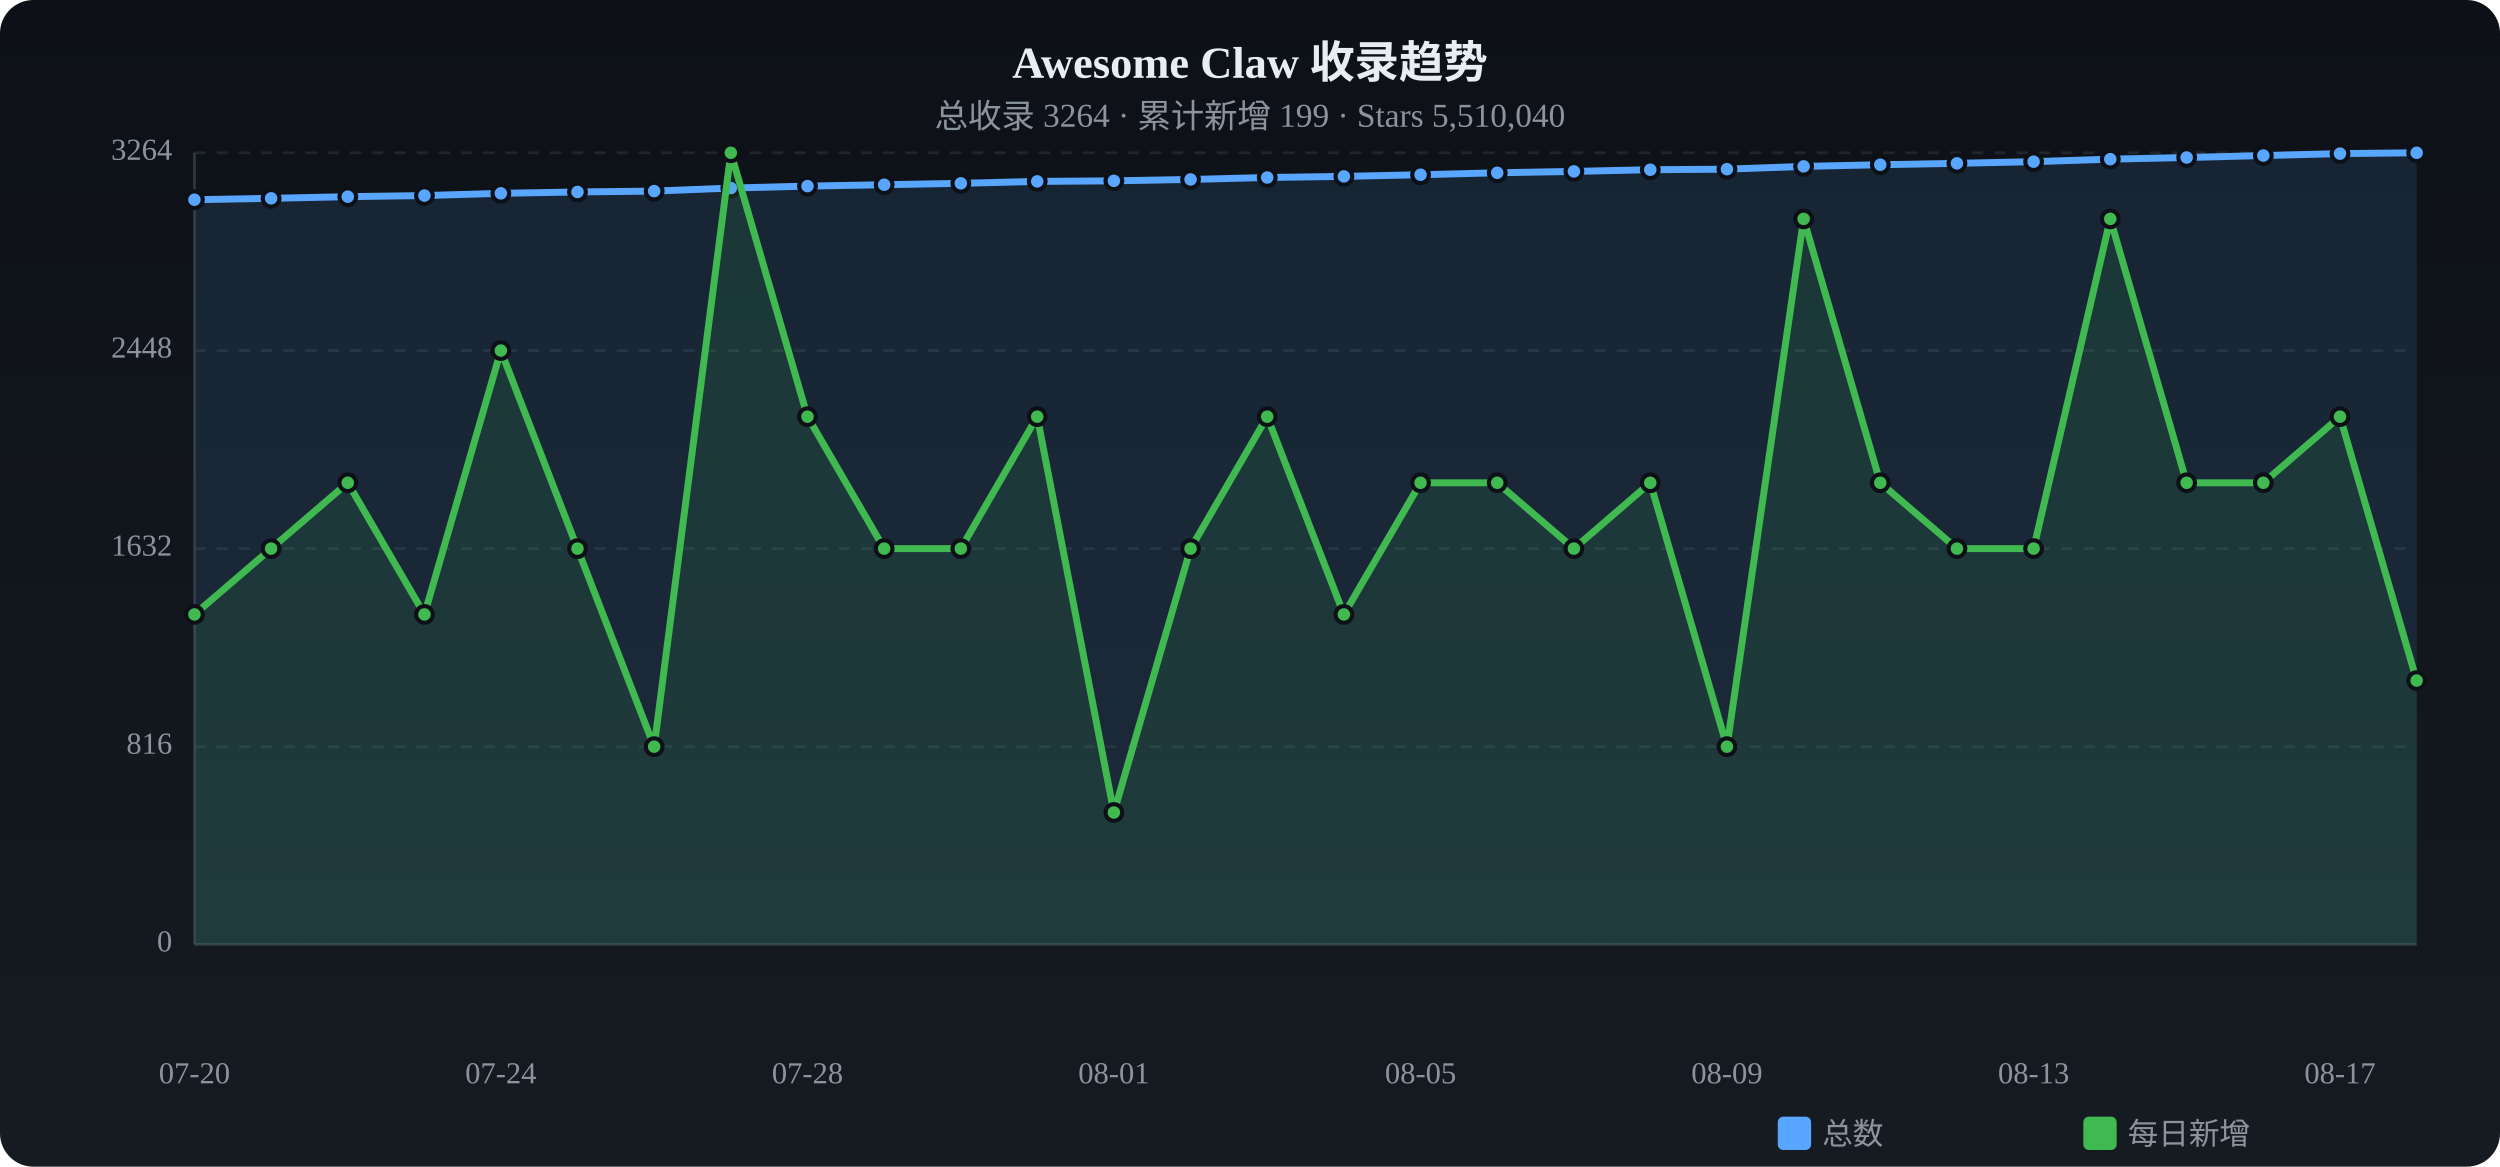
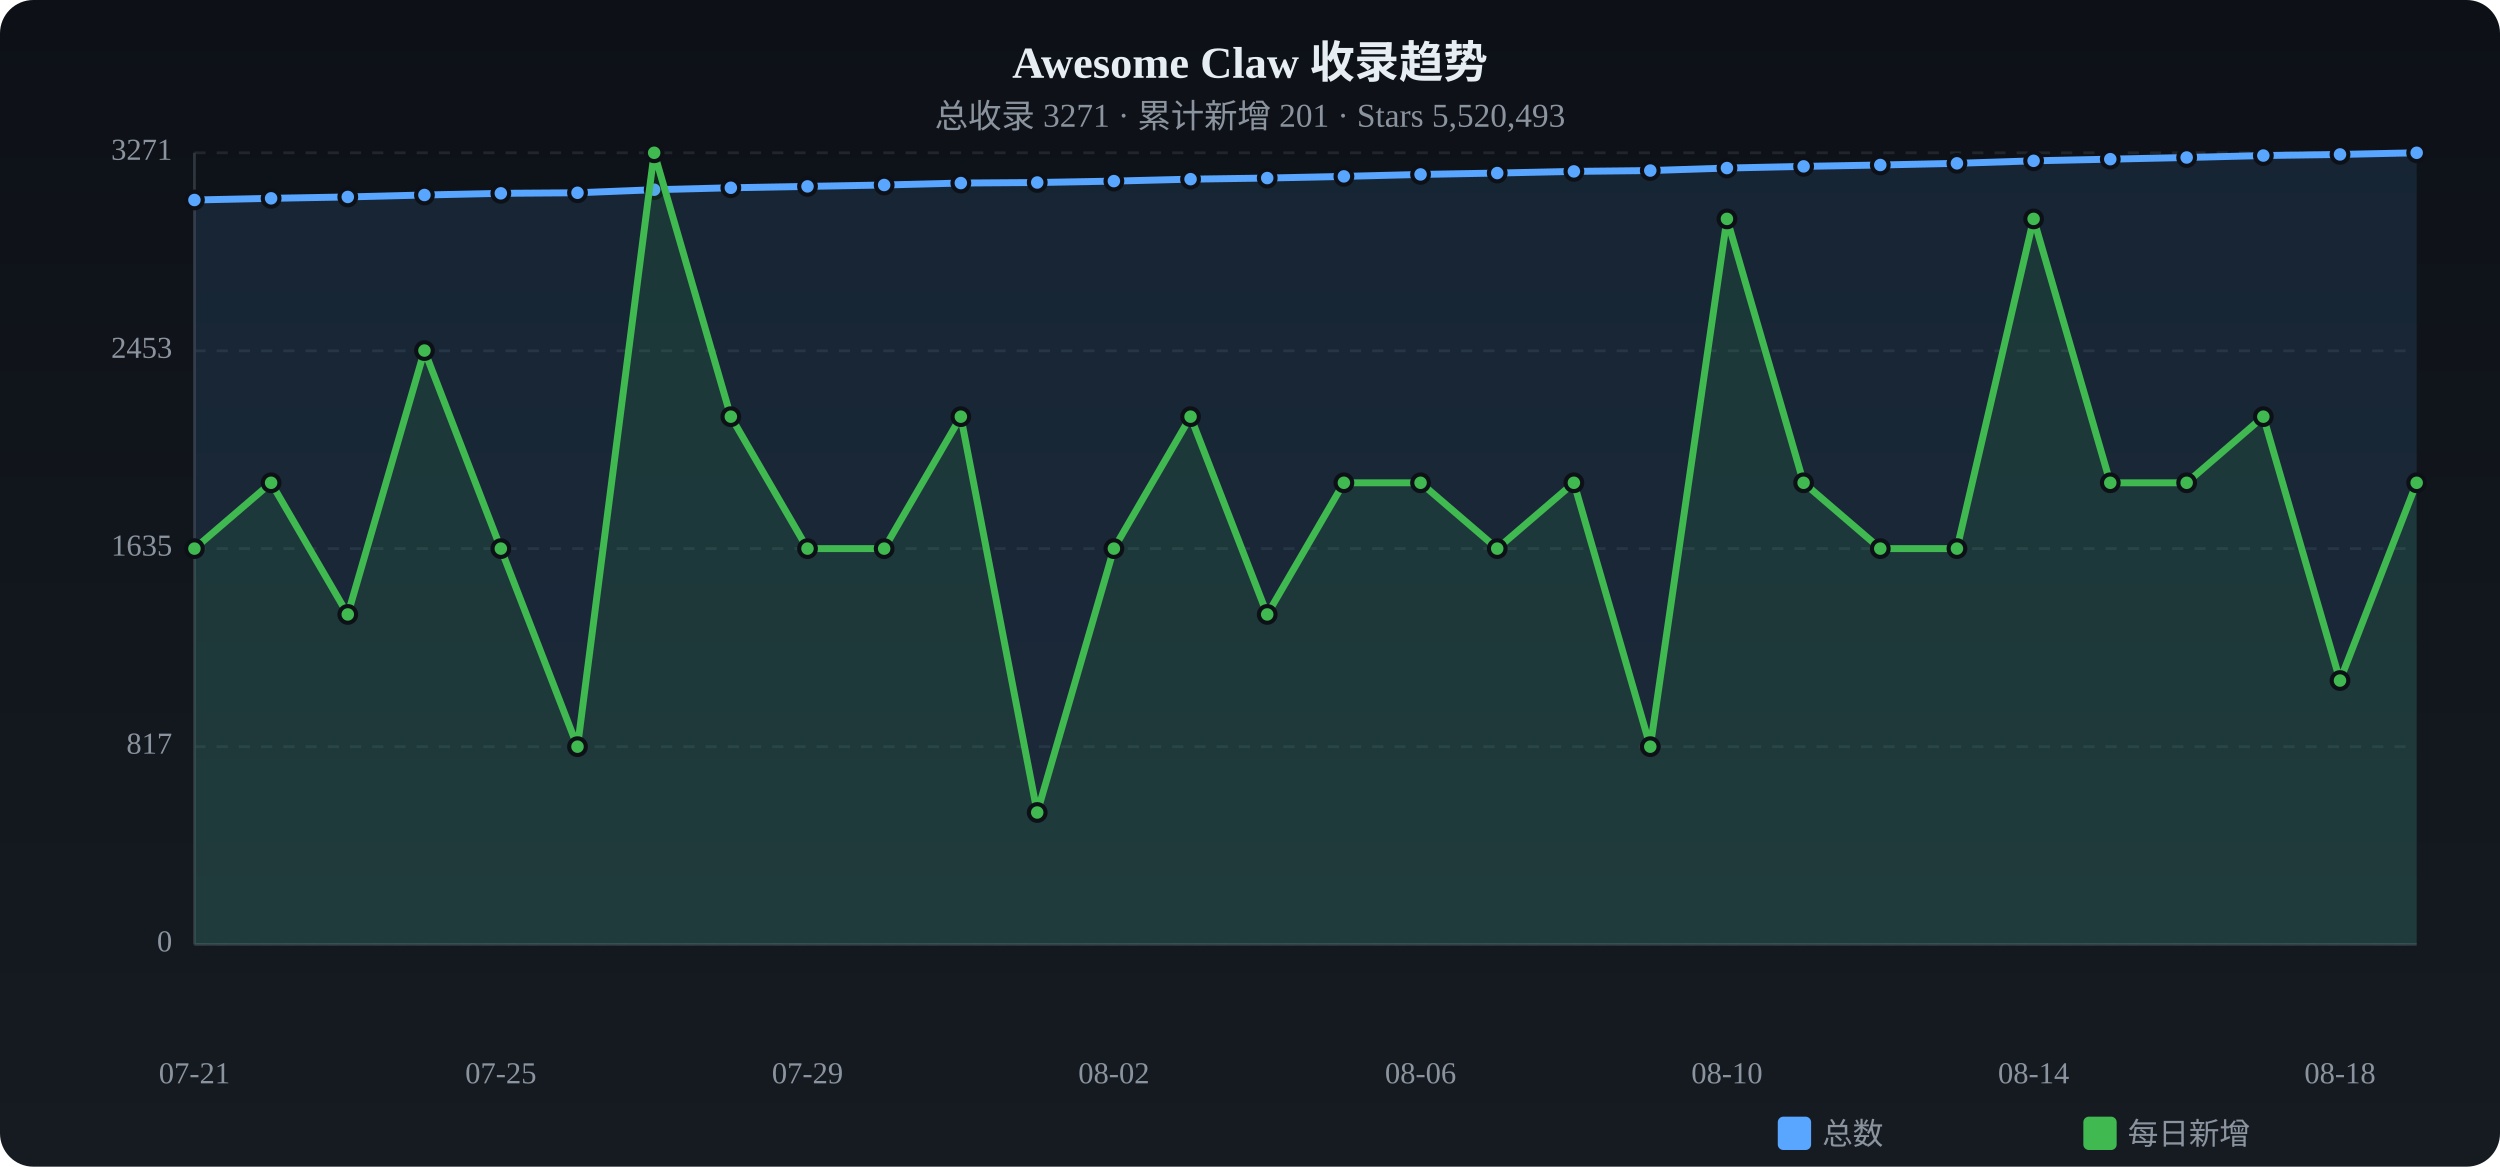
<svg xmlns="http://www.w3.org/2000/svg" viewBox="0 0 900 420" width="900" height="420">
  <defs>
    <linearGradient id="tbg" x1="0%" y1="0%" x2="0%" y2="100%">
      <stop offset="0%" stop-color="#0d1117" />
      <stop offset="100%" stop-color="#161b22" />
    </linearGradient>
  </defs>
  <rect width="900" height="420" rx="12" fill="url(#tbg)" />
  <text x="450.0" y="28" text-anchor="middle" fill="#e6edf3" font-size="16" font-weight="bold">Awesome Claw 收录趋势</text>
-   <text x="450.0" y="46" text-anchor="middle" fill="#8b949e" font-size="12">总收录 3264 · 累计新增 199 · Stars 5,510,040</text>
+   <text x="450.0" y="46" text-anchor="middle" fill="#8b949e" font-size="12">总收录 3271 · 累计新增 201 · Stars 5,520,493</text>
  <text x="62" y="340.0" text-anchor="end" fill="#8b949e" font-size="11" dominant-baseline="middle">0</text>
  <line x1="70" y1="340.0" x2="870" y2="340.0" stroke="#21262d" stroke-dasharray="4 4" />
-   <text x="62" y="268.8" text-anchor="end" fill="#8b949e" font-size="11" dominant-baseline="middle">816</text>
+   <text x="62" y="268.8" text-anchor="end" fill="#8b949e" font-size="11" dominant-baseline="middle">817</text>
  <line x1="70" y1="268.8" x2="870" y2="268.8" stroke="#21262d" stroke-dasharray="4 4" />
-   <text x="62" y="197.5" text-anchor="end" fill="#8b949e" font-size="11" dominant-baseline="middle">1632</text>
+   <text x="62" y="197.5" text-anchor="end" fill="#8b949e" font-size="11" dominant-baseline="middle">1635</text>
  <line x1="70" y1="197.5" x2="870" y2="197.5" stroke="#21262d" stroke-dasharray="4 4" />
-   <text x="62" y="126.2" text-anchor="end" fill="#8b949e" font-size="11" dominant-baseline="middle">2448</text>
-   <line x1="70" y1="126.2" x2="870" y2="126.2" stroke="#21262d" stroke-dasharray="4 4" />
-   <text x="62" y="55.0" text-anchor="end" fill="#8b949e" font-size="11" dominant-baseline="middle">3264</text>
+   <text x="62" y="126.3" text-anchor="end" fill="#8b949e" font-size="11" dominant-baseline="middle">2453</text>
+   <line x1="70" y1="126.3" x2="870" y2="126.3" stroke="#21262d" stroke-dasharray="4 4" />
+   <text x="62" y="55.0" text-anchor="end" fill="#8b949e" font-size="11" dominant-baseline="middle">3271</text>
  <line x1="70" y1="55.0" x2="870" y2="55.0" stroke="#21262d" stroke-dasharray="4 4" />
  <line x1="70" y1="55" x2="70" y2="340" stroke="#30363d" />
  <line x1="70" y1="340" x2="870" y2="340" stroke="#30363d" />
-   <path d="M70.0,71.9 L97.6,71.4 L125.2,70.8 L152.8,70.4 L180.3,69.6 L207.9,69.1 L235.5,68.8 L263.1,67.7 L290.7,67.0 L318.3,66.5 L345.9,66.0 L373.4,65.3 L401.0,65.1 L428.6,64.6 L456.2,63.9 L483.8,63.5 L511.4,62.9 L539.0,62.2 L566.6,61.7 L594.1,61.1 L621.7,60.9 L649.3,59.9 L676.9,59.3 L704.5,58.8 L732.1,58.2 L759.7,57.3 L787.2,56.7 L814.8,56.0 L842.4,55.3 L870.0,55.0 L870.0,340 L70.0,340 Z" fill="#58a6ff" opacity="0.12" />
-   <polyline points="70.0,71.9 97.6,71.4 125.2,70.8 152.8,70.4 180.3,69.6 207.9,69.1 235.5,68.8 263.1,67.7 290.7,67.0 318.3,66.5 345.9,66.0 373.4,65.3 401.0,65.1 428.6,64.6 456.2,63.9 483.8,63.5 511.4,62.9 539.0,62.2 566.6,61.7 594.1,61.1 621.7,60.9 649.3,59.9 676.9,59.3 704.5,58.8 732.1,58.2 759.7,57.3 787.2,56.7 814.8,56.0 842.4,55.3 870.0,55.0" fill="none" stroke="#58a6ff" stroke-width="2.5" stroke-linecap="round" stroke-linejoin="round" />
-   <circle cx="70.0" cy="71.9" r="3" fill="#58a6ff" stroke="#0d1117" stroke-width="1.5" />
+   <path d="M70.0,72.0 L97.6,71.4 L125.2,70.9 L152.8,70.2 L180.3,69.6 L207.9,69.4 L235.5,68.3 L263.1,67.6 L290.7,67.1 L318.3,66.6 L345.9,65.9 L373.4,65.7 L401.0,65.2 L428.6,64.5 L456.2,64.1 L483.8,63.5 L511.4,62.8 L539.0,62.3 L566.6,61.7 L594.1,61.4 L621.7,60.5 L649.3,59.9 L676.9,59.4 L704.5,58.8 L732.1,57.9 L759.7,57.3 L787.2,56.7 L814.8,56.0 L842.4,55.6 L870.0,55.0 L870.0,340 L70.0,340 Z" fill="#58a6ff" opacity="0.12" />
+   <polyline points="70.0,72.0 97.6,71.4 125.2,70.9 152.8,70.2 180.3,69.6 207.9,69.4 235.5,68.3 263.1,67.6 290.7,67.1 318.3,66.6 345.9,65.9 373.4,65.7 401.0,65.2 428.6,64.5 456.2,64.1 483.8,63.5 511.4,62.8 539.0,62.3 566.6,61.7 594.1,61.4 621.7,60.5 649.3,59.9 676.9,59.4 704.5,58.8 732.1,57.9 759.7,57.3 787.2,56.7 814.8,56.0 842.4,55.6 870.0,55.0" fill="none" stroke="#58a6ff" stroke-width="2.5" stroke-linecap="round" stroke-linejoin="round" />
+   <circle cx="70.0" cy="72.0" r="3" fill="#58a6ff" stroke="#0d1117" stroke-width="1.5" />
  <circle cx="97.6" cy="71.4" r="3" fill="#58a6ff" stroke="#0d1117" stroke-width="1.5" />
-   <circle cx="125.2" cy="70.8" r="3" fill="#58a6ff" stroke="#0d1117" stroke-width="1.5" />
-   <circle cx="152.8" cy="70.4" r="3" fill="#58a6ff" stroke="#0d1117" stroke-width="1.5" />
+   <circle cx="125.2" cy="70.9" r="3" fill="#58a6ff" stroke="#0d1117" stroke-width="1.5" />
+   <circle cx="152.8" cy="70.2" r="3" fill="#58a6ff" stroke="#0d1117" stroke-width="1.5" />
  <circle cx="180.3" cy="69.6" r="3" fill="#58a6ff" stroke="#0d1117" stroke-width="1.5" />
-   <circle cx="207.9" cy="69.1" r="3" fill="#58a6ff" stroke="#0d1117" stroke-width="1.5" />
-   <circle cx="235.5" cy="68.8" r="3" fill="#58a6ff" stroke="#0d1117" stroke-width="1.5" />
-   <circle cx="263.1" cy="67.7" r="3" fill="#58a6ff" stroke="#0d1117" stroke-width="1.5" />
-   <circle cx="290.7" cy="67.0" r="3" fill="#58a6ff" stroke="#0d1117" stroke-width="1.5" />
-   <circle cx="318.3" cy="66.5" r="3" fill="#58a6ff" stroke="#0d1117" stroke-width="1.5" />
-   <circle cx="345.9" cy="66.0" r="3" fill="#58a6ff" stroke="#0d1117" stroke-width="1.5" />
-   <circle cx="373.4" cy="65.3" r="3" fill="#58a6ff" stroke="#0d1117" stroke-width="1.5" />
-   <circle cx="401.0" cy="65.1" r="3" fill="#58a6ff" stroke="#0d1117" stroke-width="1.5" />
-   <circle cx="428.6" cy="64.6" r="3" fill="#58a6ff" stroke="#0d1117" stroke-width="1.5" />
-   <circle cx="456.2" cy="63.9" r="3" fill="#58a6ff" stroke="#0d1117" stroke-width="1.5" />
+   <circle cx="207.9" cy="69.4" r="3" fill="#58a6ff" stroke="#0d1117" stroke-width="1.5" />
+   <circle cx="235.5" cy="68.3" r="3" fill="#58a6ff" stroke="#0d1117" stroke-width="1.5" />
+   <circle cx="263.1" cy="67.6" r="3" fill="#58a6ff" stroke="#0d1117" stroke-width="1.5" />
+   <circle cx="290.7" cy="67.1" r="3" fill="#58a6ff" stroke="#0d1117" stroke-width="1.5" />
+   <circle cx="318.3" cy="66.6" r="3" fill="#58a6ff" stroke="#0d1117" stroke-width="1.5" />
+   <circle cx="345.9" cy="65.9" r="3" fill="#58a6ff" stroke="#0d1117" stroke-width="1.5" />
+   <circle cx="373.4" cy="65.7" r="3" fill="#58a6ff" stroke="#0d1117" stroke-width="1.5" />
+   <circle cx="401.0" cy="65.2" r="3" fill="#58a6ff" stroke="#0d1117" stroke-width="1.5" />
+   <circle cx="428.6" cy="64.5" r="3" fill="#58a6ff" stroke="#0d1117" stroke-width="1.5" />
+   <circle cx="456.2" cy="64.1" r="3" fill="#58a6ff" stroke="#0d1117" stroke-width="1.5" />
  <circle cx="483.8" cy="63.5" r="3" fill="#58a6ff" stroke="#0d1117" stroke-width="1.5" />
-   <circle cx="511.4" cy="62.9" r="3" fill="#58a6ff" stroke="#0d1117" stroke-width="1.5" />
-   <circle cx="539.0" cy="62.2" r="3" fill="#58a6ff" stroke="#0d1117" stroke-width="1.5" />
+   <circle cx="511.4" cy="62.8" r="3" fill="#58a6ff" stroke="#0d1117" stroke-width="1.5" />
+   <circle cx="539.0" cy="62.3" r="3" fill="#58a6ff" stroke="#0d1117" stroke-width="1.5" />
  <circle cx="566.6" cy="61.7" r="3" fill="#58a6ff" stroke="#0d1117" stroke-width="1.5" />
-   <circle cx="594.1" cy="61.1" r="3" fill="#58a6ff" stroke="#0d1117" stroke-width="1.5" />
-   <circle cx="621.7" cy="60.9" r="3" fill="#58a6ff" stroke="#0d1117" stroke-width="1.5" />
+   <circle cx="594.1" cy="61.4" r="3" fill="#58a6ff" stroke="#0d1117" stroke-width="1.5" />
+   <circle cx="621.7" cy="60.5" r="3" fill="#58a6ff" stroke="#0d1117" stroke-width="1.5" />
  <circle cx="649.3" cy="59.9" r="3" fill="#58a6ff" stroke="#0d1117" stroke-width="1.5" />
-   <circle cx="676.9" cy="59.3" r="3" fill="#58a6ff" stroke="#0d1117" stroke-width="1.5" />
+   <circle cx="676.9" cy="59.4" r="3" fill="#58a6ff" stroke="#0d1117" stroke-width="1.5" />
  <circle cx="704.5" cy="58.8" r="3" fill="#58a6ff" stroke="#0d1117" stroke-width="1.5" />
-   <circle cx="732.1" cy="58.2" r="3" fill="#58a6ff" stroke="#0d1117" stroke-width="1.5" />
+   <circle cx="732.1" cy="57.9" r="3" fill="#58a6ff" stroke="#0d1117" stroke-width="1.5" />
  <circle cx="759.7" cy="57.3" r="3" fill="#58a6ff" stroke="#0d1117" stroke-width="1.5" />
  <circle cx="787.2" cy="56.7" r="3" fill="#58a6ff" stroke="#0d1117" stroke-width="1.5" />
  <circle cx="814.8" cy="56.0" r="3" fill="#58a6ff" stroke="#0d1117" stroke-width="1.5" />
-   <circle cx="842.4" cy="55.3" r="3" fill="#58a6ff" stroke="#0d1117" stroke-width="1.5" />
+   <circle cx="842.4" cy="55.6" r="3" fill="#58a6ff" stroke="#0d1117" stroke-width="1.5" />
  <circle cx="870.0" cy="55.0" r="3" fill="#58a6ff" stroke="#0d1117" stroke-width="1.5" />
-   <path d="M70.0,221.2 L97.6,197.5 L125.2,173.8 L152.8,221.2 L180.3,126.2 L207.9,197.5 L235.5,268.8 L263.1,55.0 L290.7,150.0 L318.3,197.5 L345.9,197.5 L373.4,150.0 L401.0,292.5 L428.6,197.5 L456.2,150.0 L483.8,221.2 L511.4,173.8 L539.0,173.8 L566.6,197.5 L594.1,173.8 L621.7,268.8 L649.3,78.8 L676.9,173.8 L704.5,197.5 L732.1,197.5 L759.7,78.8 L787.2,173.8 L814.8,173.8 L842.4,150.0 L870.0,245.0 L870.0,340 L70.0,340 Z" fill="#3fb950" opacity="0.12" />
-   <polyline points="70.0,221.2 97.6,197.5 125.2,173.8 152.8,221.2 180.3,126.2 207.9,197.5 235.5,268.8 263.1,55.0 290.7,150.0 318.3,197.5 345.9,197.5 373.4,150.0 401.0,292.5 428.6,197.5 456.2,150.0 483.8,221.2 511.4,173.8 539.0,173.8 566.6,197.5 594.1,173.8 621.7,268.8 649.3,78.8 676.9,173.8 704.5,197.5 732.1,197.5 759.7,78.8 787.2,173.8 814.8,173.8 842.4,150.0 870.0,245.0" fill="none" stroke="#3fb950" stroke-width="2.5" stroke-linecap="round" stroke-linejoin="round" />
-   <circle cx="70.0" cy="221.2" r="3" fill="#3fb950" stroke="#0d1117" stroke-width="1.5" />
-   <circle cx="97.6" cy="197.5" r="3" fill="#3fb950" stroke="#0d1117" stroke-width="1.5" />
-   <circle cx="125.2" cy="173.8" r="3" fill="#3fb950" stroke="#0d1117" stroke-width="1.5" />
-   <circle cx="152.8" cy="221.2" r="3" fill="#3fb950" stroke="#0d1117" stroke-width="1.5" />
-   <circle cx="180.3" cy="126.2" r="3" fill="#3fb950" stroke="#0d1117" stroke-width="1.5" />
-   <circle cx="207.9" cy="197.5" r="3" fill="#3fb950" stroke="#0d1117" stroke-width="1.5" />
-   <circle cx="235.5" cy="268.8" r="3" fill="#3fb950" stroke="#0d1117" stroke-width="1.5" />
-   <circle cx="263.1" cy="55.0" r="3" fill="#3fb950" stroke="#0d1117" stroke-width="1.5" />
-   <circle cx="290.7" cy="150.0" r="3" fill="#3fb950" stroke="#0d1117" stroke-width="1.5" />
+   <path d="M70.0,197.5 L97.6,173.8 L125.2,221.2 L152.8,126.2 L180.3,197.5 L207.9,268.8 L235.5,55.0 L263.1,150.0 L290.7,197.5 L318.3,197.5 L345.9,150.0 L373.4,292.5 L401.0,197.5 L428.6,150.0 L456.2,221.2 L483.8,173.8 L511.4,173.8 L539.0,197.5 L566.6,173.8 L594.1,268.8 L621.7,78.8 L649.3,173.8 L676.9,197.5 L704.5,197.5 L732.1,78.8 L759.7,173.8 L787.2,173.8 L814.8,150.0 L842.4,245.0 L870.0,173.8 L870.0,340 L70.0,340 Z" fill="#3fb950" opacity="0.12" />
+   <polyline points="70.0,197.5 97.6,173.8 125.2,221.2 152.8,126.2 180.3,197.5 207.9,268.8 235.5,55.0 263.1,150.0 290.7,197.5 318.3,197.5 345.9,150.0 373.4,292.5 401.0,197.5 428.6,150.0 456.2,221.2 483.8,173.8 511.4,173.8 539.0,197.5 566.6,173.8 594.1,268.8 621.7,78.8 649.3,173.8 676.9,197.5 704.5,197.5 732.1,78.8 759.7,173.8 787.2,173.8 814.8,150.0 842.4,245.0 870.0,173.8" fill="none" stroke="#3fb950" stroke-width="2.5" stroke-linecap="round" stroke-linejoin="round" />
+   <circle cx="70.0" cy="197.5" r="3" fill="#3fb950" stroke="#0d1117" stroke-width="1.5" />
+   <circle cx="97.6" cy="173.8" r="3" fill="#3fb950" stroke="#0d1117" stroke-width="1.5" />
+   <circle cx="125.2" cy="221.2" r="3" fill="#3fb950" stroke="#0d1117" stroke-width="1.5" />
+   <circle cx="152.8" cy="126.2" r="3" fill="#3fb950" stroke="#0d1117" stroke-width="1.5" />
+   <circle cx="180.3" cy="197.5" r="3" fill="#3fb950" stroke="#0d1117" stroke-width="1.5" />
+   <circle cx="207.9" cy="268.8" r="3" fill="#3fb950" stroke="#0d1117" stroke-width="1.5" />
+   <circle cx="235.5" cy="55.0" r="3" fill="#3fb950" stroke="#0d1117" stroke-width="1.5" />
+   <circle cx="263.1" cy="150.0" r="3" fill="#3fb950" stroke="#0d1117" stroke-width="1.5" />
+   <circle cx="290.7" cy="197.5" r="3" fill="#3fb950" stroke="#0d1117" stroke-width="1.5" />
  <circle cx="318.3" cy="197.5" r="3" fill="#3fb950" stroke="#0d1117" stroke-width="1.5" />
-   <circle cx="345.9" cy="197.5" r="3" fill="#3fb950" stroke="#0d1117" stroke-width="1.5" />
-   <circle cx="373.4" cy="150.0" r="3" fill="#3fb950" stroke="#0d1117" stroke-width="1.5" />
-   <circle cx="401.0" cy="292.5" r="3" fill="#3fb950" stroke="#0d1117" stroke-width="1.5" />
-   <circle cx="428.6" cy="197.5" r="3" fill="#3fb950" stroke="#0d1117" stroke-width="1.5" />
-   <circle cx="456.2" cy="150.0" r="3" fill="#3fb950" stroke="#0d1117" stroke-width="1.5" />
-   <circle cx="483.8" cy="221.2" r="3" fill="#3fb950" stroke="#0d1117" stroke-width="1.5" />
+   <circle cx="345.9" cy="150.0" r="3" fill="#3fb950" stroke="#0d1117" stroke-width="1.5" />
+   <circle cx="373.4" cy="292.5" r="3" fill="#3fb950" stroke="#0d1117" stroke-width="1.5" />
+   <circle cx="401.0" cy="197.5" r="3" fill="#3fb950" stroke="#0d1117" stroke-width="1.5" />
+   <circle cx="428.6" cy="150.0" r="3" fill="#3fb950" stroke="#0d1117" stroke-width="1.5" />
+   <circle cx="456.2" cy="221.2" r="3" fill="#3fb950" stroke="#0d1117" stroke-width="1.5" />
+   <circle cx="483.8" cy="173.8" r="3" fill="#3fb950" stroke="#0d1117" stroke-width="1.5" />
  <circle cx="511.4" cy="173.8" r="3" fill="#3fb950" stroke="#0d1117" stroke-width="1.5" />
-   <circle cx="539.0" cy="173.8" r="3" fill="#3fb950" stroke="#0d1117" stroke-width="1.5" />
-   <circle cx="566.6" cy="197.5" r="3" fill="#3fb950" stroke="#0d1117" stroke-width="1.5" />
-   <circle cx="594.1" cy="173.8" r="3" fill="#3fb950" stroke="#0d1117" stroke-width="1.5" />
-   <circle cx="621.7" cy="268.8" r="3" fill="#3fb950" stroke="#0d1117" stroke-width="1.5" />
-   <circle cx="649.3" cy="78.8" r="3" fill="#3fb950" stroke="#0d1117" stroke-width="1.5" />
-   <circle cx="676.9" cy="173.8" r="3" fill="#3fb950" stroke="#0d1117" stroke-width="1.5" />
+   <circle cx="539.0" cy="197.5" r="3" fill="#3fb950" stroke="#0d1117" stroke-width="1.5" />
+   <circle cx="566.6" cy="173.8" r="3" fill="#3fb950" stroke="#0d1117" stroke-width="1.5" />
+   <circle cx="594.1" cy="268.8" r="3" fill="#3fb950" stroke="#0d1117" stroke-width="1.5" />
+   <circle cx="621.7" cy="78.8" r="3" fill="#3fb950" stroke="#0d1117" stroke-width="1.5" />
+   <circle cx="649.3" cy="173.8" r="3" fill="#3fb950" stroke="#0d1117" stroke-width="1.5" />
+   <circle cx="676.9" cy="197.5" r="3" fill="#3fb950" stroke="#0d1117" stroke-width="1.5" />
  <circle cx="704.5" cy="197.5" r="3" fill="#3fb950" stroke="#0d1117" stroke-width="1.5" />
-   <circle cx="732.1" cy="197.5" r="3" fill="#3fb950" stroke="#0d1117" stroke-width="1.5" />
-   <circle cx="759.7" cy="78.8" r="3" fill="#3fb950" stroke="#0d1117" stroke-width="1.5" />
+   <circle cx="732.1" cy="78.8" r="3" fill="#3fb950" stroke="#0d1117" stroke-width="1.5" />
+   <circle cx="759.7" cy="173.8" r="3" fill="#3fb950" stroke="#0d1117" stroke-width="1.5" />
  <circle cx="787.2" cy="173.8" r="3" fill="#3fb950" stroke="#0d1117" stroke-width="1.5" />
-   <circle cx="814.8" cy="173.8" r="3" fill="#3fb950" stroke="#0d1117" stroke-width="1.5" />
-   <circle cx="842.4" cy="150.0" r="3" fill="#3fb950" stroke="#0d1117" stroke-width="1.5" />
-   <circle cx="870.0" cy="245.0" r="3" fill="#3fb950" stroke="#0d1117" stroke-width="1.5" />
-   <text x="70.0" y="390" text-anchor="middle" fill="#8b949e" font-size="11">07-20</text>
-   <text x="180.3" y="390" text-anchor="middle" fill="#8b949e" font-size="11">07-24</text>
-   <text x="290.7" y="390" text-anchor="middle" fill="#8b949e" font-size="11">07-28</text>
-   <text x="401.0" y="390" text-anchor="middle" fill="#8b949e" font-size="11">08-01</text>
-   <text x="511.4" y="390" text-anchor="middle" fill="#8b949e" font-size="11">08-05</text>
-   <text x="621.7" y="390" text-anchor="middle" fill="#8b949e" font-size="11">08-09</text>
-   <text x="732.1" y="390" text-anchor="middle" fill="#8b949e" font-size="11">08-13</text>
-   <text x="842.4" y="390" text-anchor="middle" fill="#8b949e" font-size="11">08-17</text>
+   <circle cx="814.8" cy="150.0" r="3" fill="#3fb950" stroke="#0d1117" stroke-width="1.5" />
+   <circle cx="842.4" cy="245.0" r="3" fill="#3fb950" stroke="#0d1117" stroke-width="1.5" />
+   <circle cx="870.0" cy="173.8" r="3" fill="#3fb950" stroke="#0d1117" stroke-width="1.5" />
+   <text x="70.0" y="390" text-anchor="middle" fill="#8b949e" font-size="11">07-21</text>
+   <text x="180.3" y="390" text-anchor="middle" fill="#8b949e" font-size="11">07-25</text>
+   <text x="290.7" y="390" text-anchor="middle" fill="#8b949e" font-size="11">07-29</text>
+   <text x="401.0" y="390" text-anchor="middle" fill="#8b949e" font-size="11">08-02</text>
+   <text x="511.4" y="390" text-anchor="middle" fill="#8b949e" font-size="11">08-06</text>
+   <text x="621.7" y="390" text-anchor="middle" fill="#8b949e" font-size="11">08-10</text>
+   <text x="732.1" y="390" text-anchor="middle" fill="#8b949e" font-size="11">08-14</text>
+   <text x="842.4" y="390" text-anchor="middle" fill="#8b949e" font-size="11">08-18</text>
  <rect x="640" y="402" width="12" height="12" rx="2" fill="#58a6ff" />
  <text x="656" y="412" fill="#8b949e" font-size="11">总数</text>
  <rect x="750" y="402" width="12" height="12" rx="2" fill="#3fb950" />
  <text x="766" y="412" fill="#8b949e" font-size="11">每日新增</text>
</svg>
